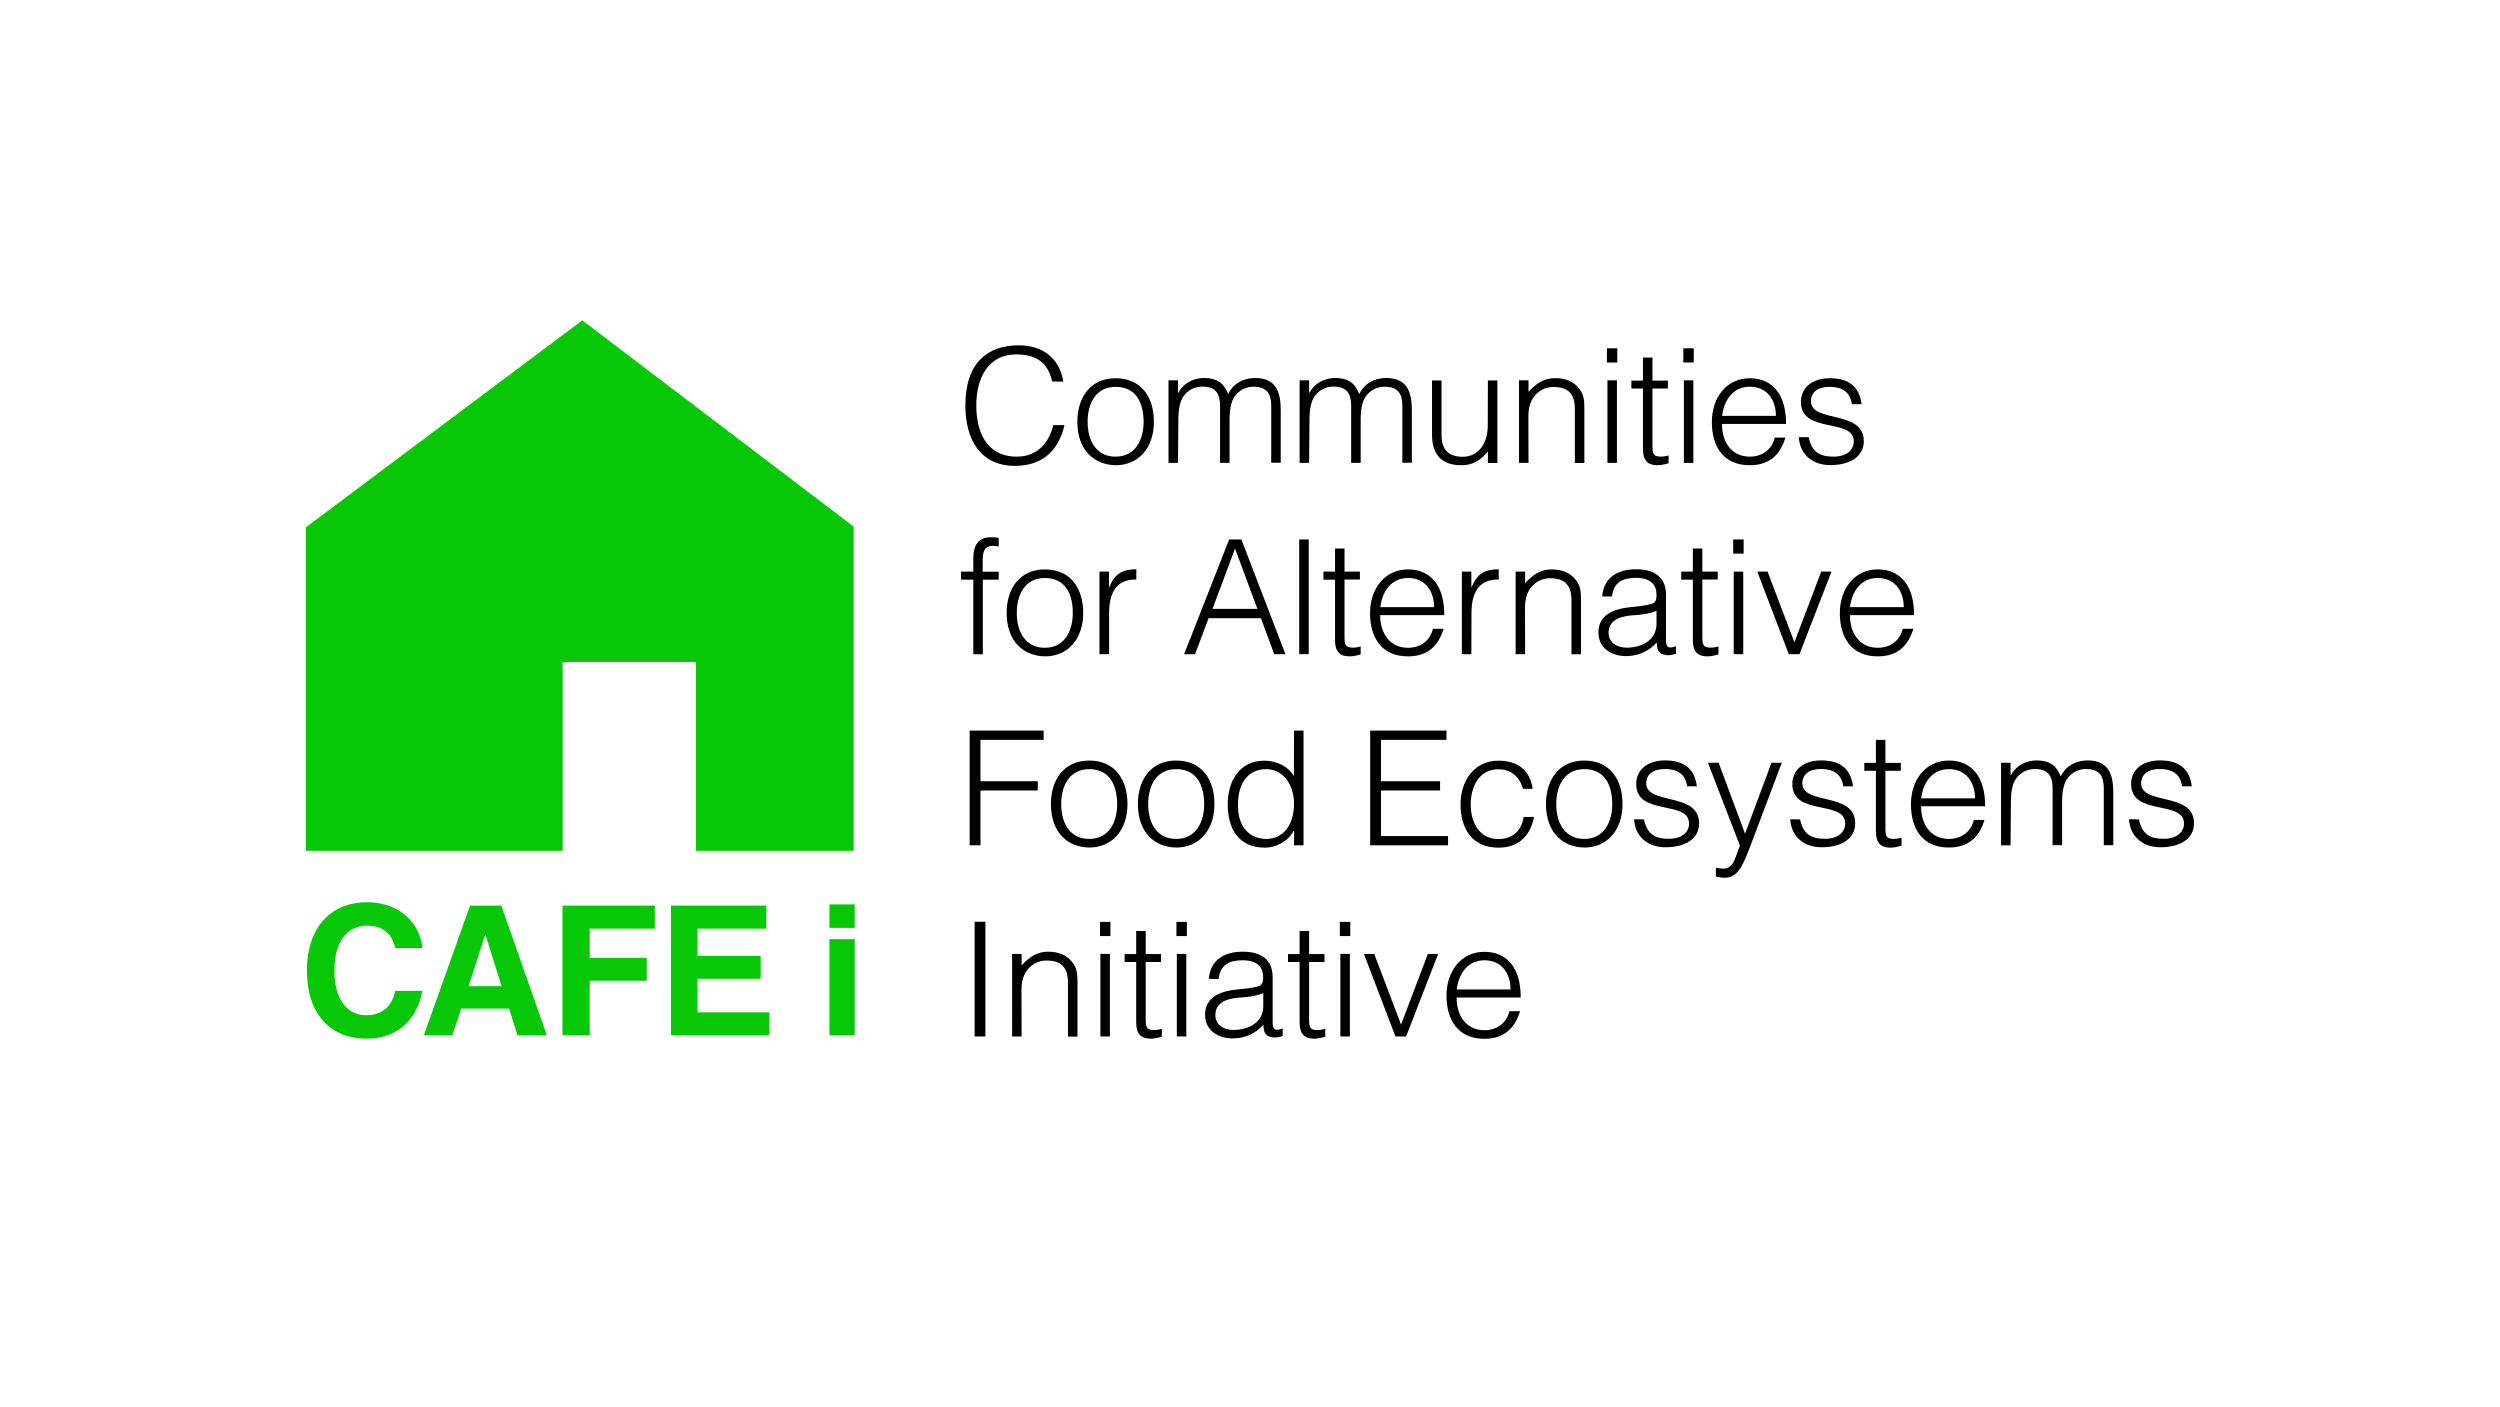
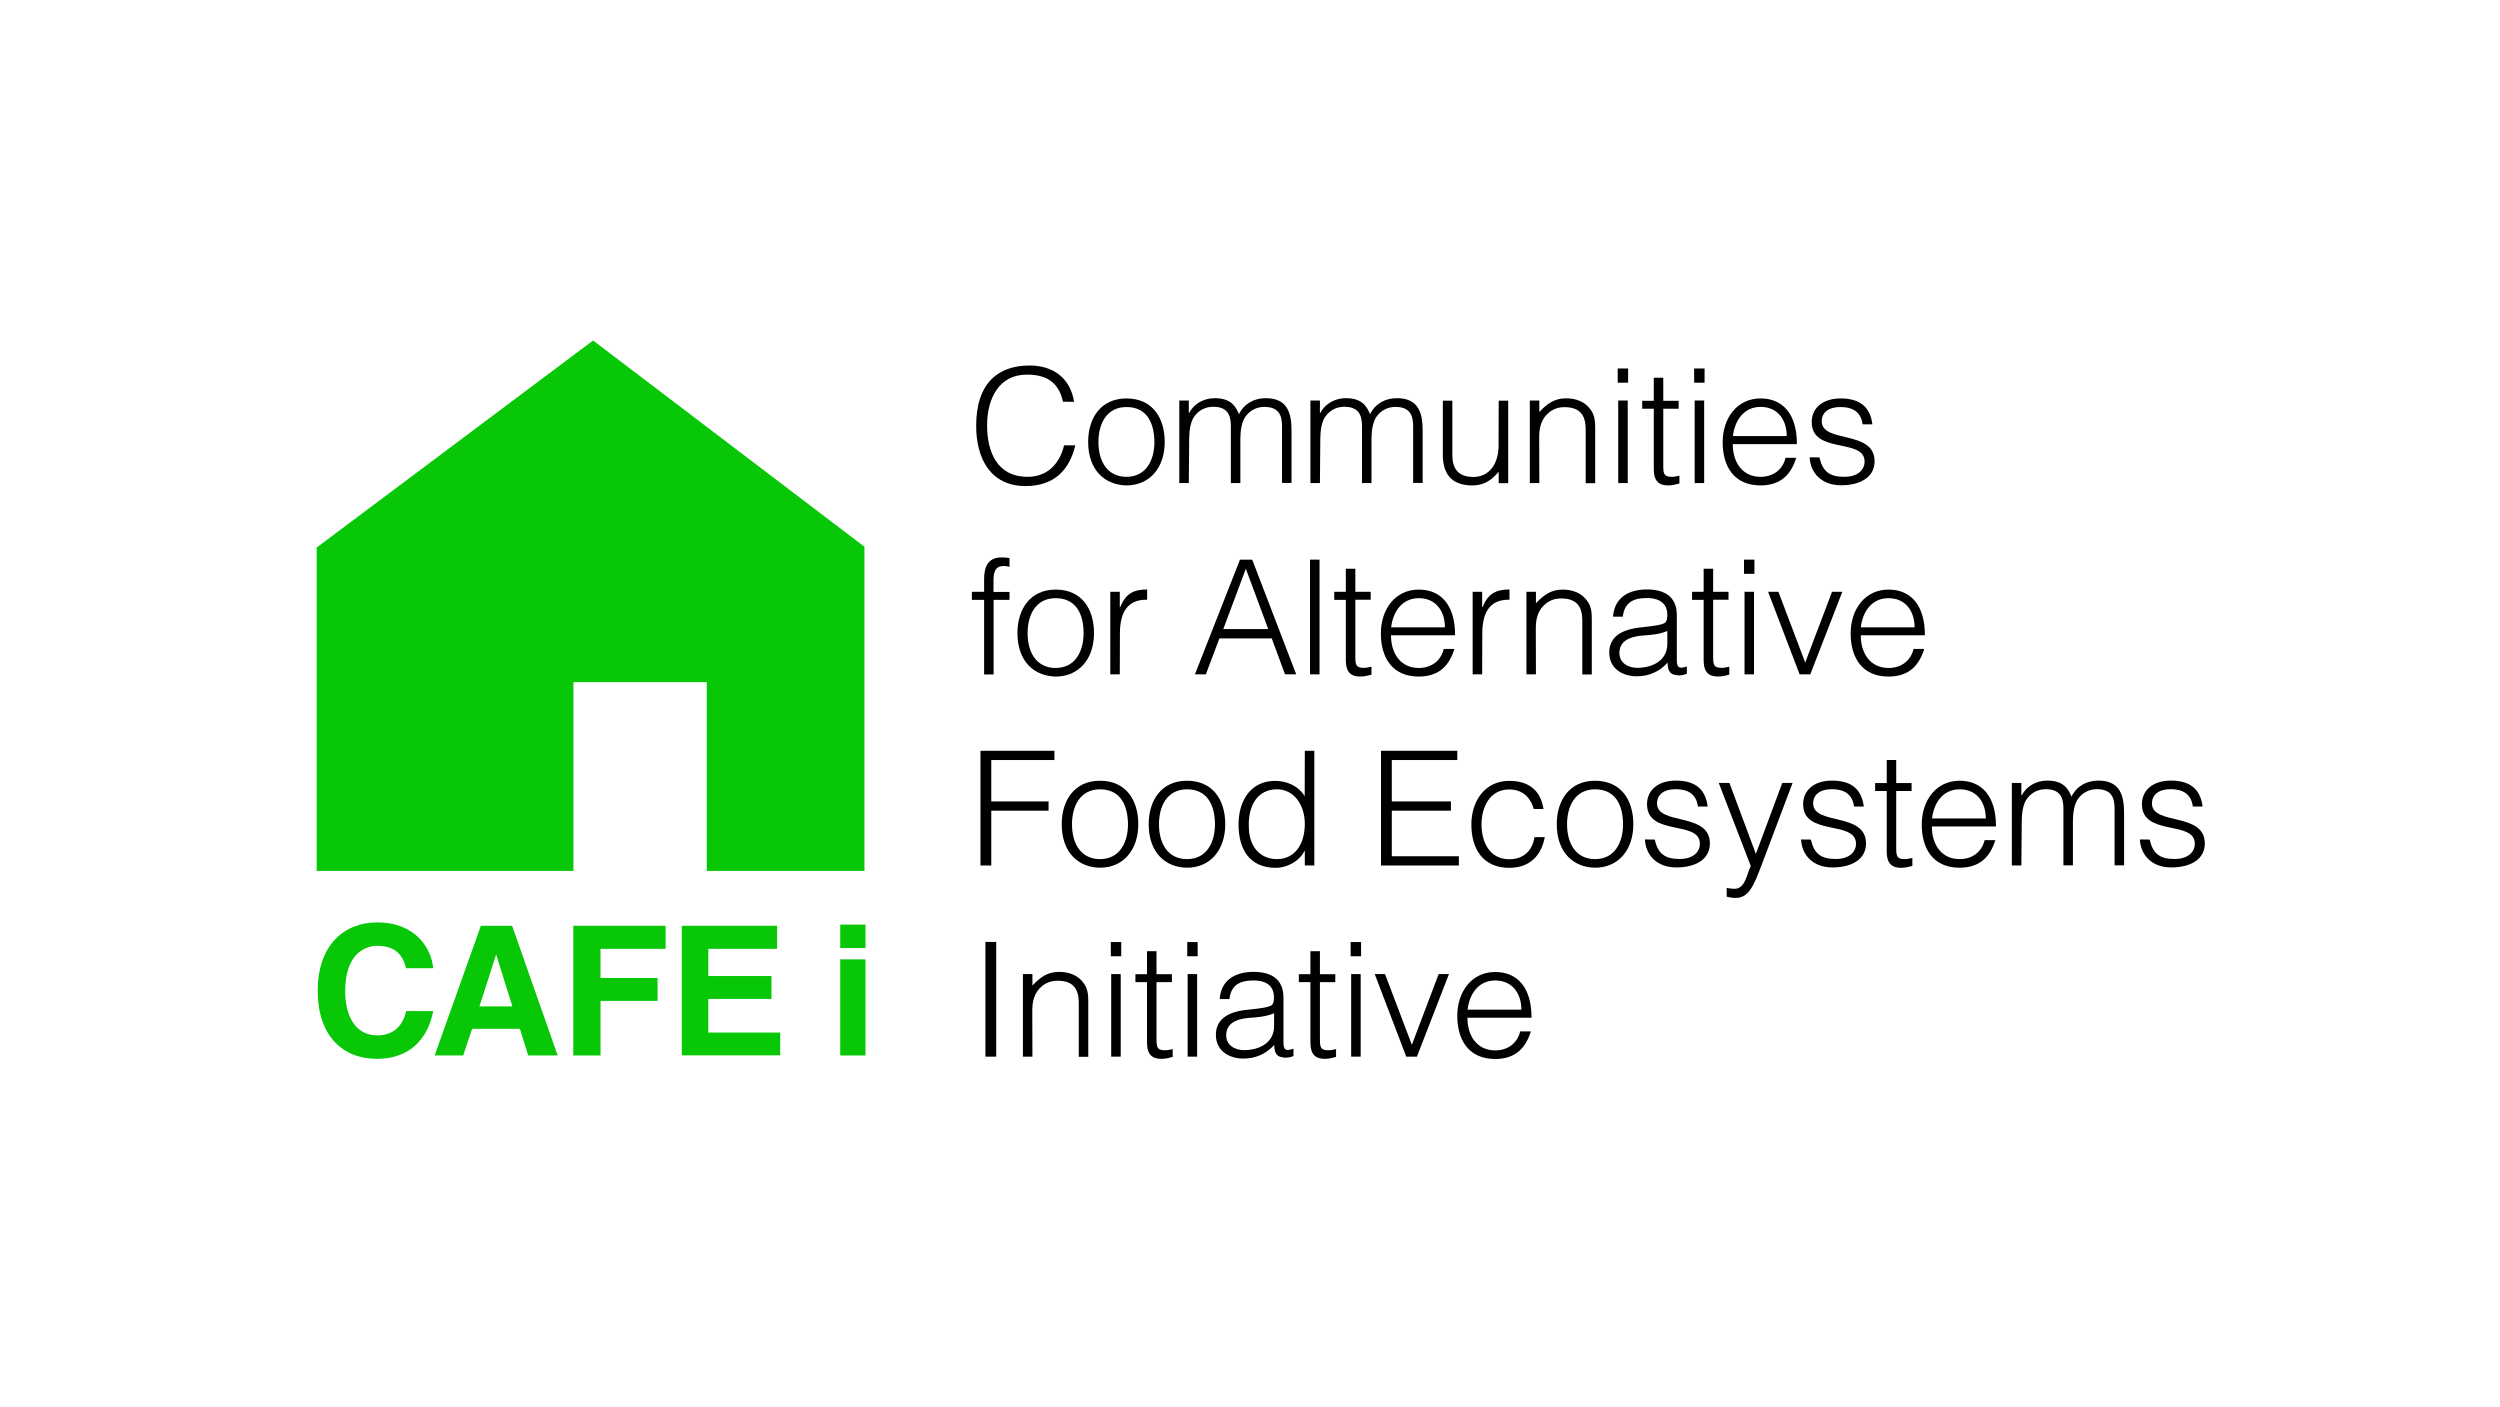
<svg xmlns="http://www.w3.org/2000/svg" enable-background="new 0 0 1920 1080" viewBox="0 0 1920 1080">
-   <path d="m808.1 293c-3.4-15-12.7-20.8-27.8-20.8-21.3 0-30.5 18.2-30.5 39 0 19.7 7.2 39.5 31.2 39.5 15.2 0 24.6-10.2 27.9-24.2h8.6c-3.9 17-14.6 31.3-38.1 31.3-27.2 0-38-21.4-38-46.3 0-33.6 17.7-46.3 41-46.3 18.1 0 31.3 9.6 34.2 27.9z" />
-   <path d="m827.4 323.9c0-18.4 9.8-33.4 29.4-33.4 19.9 0 29.4 14.8 29.4 33.4 0 20-11.7 33.4-29.4 33.4-16.2-.3-29.4-11.3-29.4-33.4zm29.4-26.8c-15.4 0-21.5 13.1-21.5 26.8 0 15.8 7.5 26.8 21.5 26.8 15.4 0 21.5-13.2 21.5-26.8-.2-15-6-26.8-21.5-26.8z" />
-   <path d="m904.7 355.5h-7.3v-63.4h7.3v9.5h.3c3.8-7.2 11.4-11.3 19.6-11.3 11.7 0 15.9 5.5 18.6 12.3 4.1-8.2 11.7-12.3 20.7-12.3 17.2 0 19.7 12.4 19.7 25.1v40h-7.3v-43.7c0-9.1-3.2-14.7-13.6-14.7-5.4 0-10.7 2.3-14.3 7.2-3.2 4.1-4.1 11.8-4.1 17.1v34.2h-7.3v-43.9c0-9.1-3.2-14.7-13.6-14.7-5.4 0-10.7 2.3-14.3 7.2-3.2 4.1-4.1 11.8-4.1 17.1z" />
-   <path d="m1005.4 355.5h-7.3v-63.4h7.3v9.5h.3c3.8-7.2 11.4-11.3 19.6-11.3 11.7 0 15.9 5.5 18.6 12.3 4.1-8.2 11.7-12.3 20.7-12.3 17.2 0 19.7 12.4 19.7 25.1v40h-7.3v-43.7c0-9.1-3.2-14.7-13.6-14.7-5.4 0-10.7 2.3-14.3 7.2-3.2 4.1-4.1 11.8-4.1 17.1v34.2h-7.3v-43.9c0-9.1-3.2-14.7-13.6-14.7-5.4 0-10.7 2.3-14.3 7.2-3.2 4.1-4.1 11.8-4.1 17.1z" />
-   <path d="m1142.7 292.2h7.3v63.4h-7.3v-8.8c-3.9 4.4-9.3 10.5-20.4 10.5-16.9 0-22.5-10.2-22.5-23.4v-41.7h7.3v41.7c0 10.9 4.8 16.9 16.2 16.9 12.1 0 19.3-10.1 19.3-24z" />
-   <path d="m1173.9 355.5h-7.3v-63.4h7.3v8.8c5.9-6.3 11.7-10.5 20.4-10.5 7.7 0 14.8 2.5 19.3 9.1 3.1 4.5 3.2 9.3 3.2 14.6v41.5h-7.3v-41.3c0-11.4-4.7-17.1-16.4-17.1-9.1 0-15.3 5.9-17.7 12.4-1.5 4.1-1.6 7.6-1.6 12z" />
-   <path d="m1234.1 278.4v-10.9h8v10.9zm.4 77.1v-63.4h7.3v63.4z" />
-   <path d="m1281.5 355.8c-1.7.4-4.9 1.5-8.5 1.5-7.2 0-11.2-3.2-11.2-12.6v-46.3h-8.9v-6.1h8.9v-17.7h7.3v17.7h11.8v6.1h-11.8v43.4c0 6.3.3 8.9 6.4 8.9 1.9 0 4.1-.4 6-.9z" />
-   <path d="m1292.8 278.4v-10.9h8v10.9zm.4 77.1v-63.4h7.3v63.4z" />
-   <path d="m1322.5 325.6c-.1 13.7 7.2 25.1 21.3 25.1 9.5 0 17-5.3 19.2-14.6h8.2c-3.7 12-11.2 21.2-27.4 21.2-20.3 0-29.1-14.5-29.1-33.2 0-18.4 11-33.6 29.1-33.6 17.4 0 28 12.4 27.9 35.1zm41.4-6.2c0-12.4-6.9-22.4-20-22.4-13 0-19.9 10.4-21.3 22.4z" />
-   <path d="m1389.1 335.8c2.3 10.9 7.9 14.9 19 14.9 10.7 0 15.6-5.6 15.6-11.7 0-18.4-40.6-5.4-40.6-30.4 0-10.5 8.2-18.1 22.2-18.1 13.7 0 22.6 5.6 24.4 19.9h-7.5c-1.3-9.8-7.9-13.3-17.1-13.3-9.3 0-14.3 4.4-14.3 10.9 0 17.2 40.6 6.4 40.6 30.8 0 12.1-10.9 18.4-25.8 18.4s-23.5-9.5-24.1-21.5z" />
-   <path d="m738.1 445.1v-6.1h9.4v-10c0-10.1 3.7-16.4 13.4-16.4 2.2 0 4.1.1 6.1.5v6.7c-1.5-.4-3.1-.6-4.4-.6-7.6 0-7.9 6.3-7.9 12v7.9h12.3v6.1h-12.2v57.3h-7.3v-57.3h-9.4z" />
-   <path d="m773.1 470.7c0-18.4 9.8-33.4 29.4-33.4 19.9 0 29.4 14.8 29.4 33.4 0 20-11.7 33.4-29.4 33.4-16.2-.3-29.4-11.2-29.4-33.4zm29.3-26.8c-15.4 0-21.5 13.1-21.5 26.8 0 15.8 7.5 26.8 21.5 26.8 15.4 0 21.5-13.2 21.5-26.8 0-14.9-6-26.8-21.5-26.8z" />
-   <path d="m851.7 502.4h-7.3v-63.4h7.3v11.8h.3c4.1-10.2 10.1-13.6 20.7-13.6v7.9c-16.5-.4-20.9 11.8-20.9 26v31.3z" />
-   <path d="m909.4 502.4 34.6-88.1h9.4l33.8 88.1h-8.6l-10.2-27.6h-40.2l-10.4 27.6zm21.8-34.8h34.5l-17.2-46.3z" />
-   <path d="m997.8 502.4v-88.1h7.3v88.1z" />
-   <path d="m1045 502.6c-1.7.4-4.9 1.5-8.5 1.5-7.2 0-11.2-3.2-11.2-12.6v-46.3h-8.9v-6.2h8.9v-17.7h7.3v17.7h11.8v6.1h-11.8v43.4c0 6.3.3 8.9 6.4 8.9 1.9 0 4.1-.4 6-.9z" />
-   <path d="m1060 472.4c-.1 13.7 7.2 25.1 21.3 25.1 9.5 0 17-5.3 19.2-14.6h8.2c-3.7 12-11.2 21.2-27.4 21.2-20.3 0-29.1-14.5-29.1-33.2 0-18.4 11-33.6 29.1-33.6 17.4 0 28 12.4 27.9 35.1zm41.4-6.1c0-12.4-6.9-22.4-20-22.4-13 0-19.9 10.4-21.3 22.4z" />
-   <path d="m1130 502.4h-7.3v-63.4h7.3v11.8h.3c4.1-10.2 10.1-13.6 20.7-13.6v7.9c-16.5-.4-20.9 11.8-20.9 26z" />
-   <path d="m1171.3 502.4h-7.3v-63.4h7.3v8.8c5.9-6.3 11.7-10.5 20.4-10.5 7.7 0 14.8 2.5 19.3 9.1 3.1 4.5 3.2 9.3 3.2 14.6v41.5h-7.3v-41.3c0-11.4-4.7-17.1-16.4-17.1-9.1 0-15.3 5.9-17.7 12.4-1.5 4.1-1.6 7.6-1.6 12z" />
-   <path d="m1259.9 465.4c2.6-.3 7.2-1 9.7-2.1s2.6-4.4 2.6-6.6c0-7.5-4.4-12.9-15.8-12.9-10.2 0-17.1 3.3-18.4 14.3h-7.5c1.1-14.9 12.3-20.9 26-20.9 12.9 0 23 5 23 19.7v34.5c0 5.7 1.5 7.1 7.7 4.9v5.7c-1.1.4-3.7 1.2-5.7 1.2-1.2 0-2.2-.1-3.3-.4-4.9-.7-5.7-5-5.8-9.4-6.1 6.9-14.5 10.5-23.6 10.5-11.1 0-21.2-6-21.2-18.2 0-10.7 7.3-17.1 22.2-19.1zm12.3 3.7c-6.3 2.6-12.6 3.1-19 3.5-11.1.9-17.8 4.9-17.8 13.4 0 7.7 6.7 11.4 13.7 11.4 11.7 0 23.1-5.6 23.1-18.4z" />
-   <path d="m1319.8 502.6c-1.7.4-4.9 1.5-8.5 1.5-7.2 0-11.2-3.2-11.2-12.6v-46.3h-8.9v-6.2h8.9v-17.7h7.3v17.7h11.8v6.1h-11.8v43.4c0 6.3.3 8.9 6.4 8.9 1.9 0 4.1-.4 6-.9z" />
-   <path d="m1331.1 425.2v-10.9h8v10.9zm.4 77.2v-63.4h7.3v63.4z" />
-   <path d="m1349.6 439h7.9l20.6 54.3 20.6-54.3h7.9l-24.6 63.4h-8.2z" />
-   <path d="m1420.8 472.4c-.1 13.7 7.2 25.1 21.3 25.1 9.5 0 17-5.3 19.2-14.6h8.2c-3.7 12-11.2 21.2-27.4 21.2-20.3 0-29.1-14.5-29.1-33.2 0-18.4 11-33.6 29.1-33.6 17.4 0 28 12.4 27.9 35.1zm41.3-6.1c0-12.4-6.9-22.4-20-22.4-13 0-19.9 10.4-21.3 22.4z" />
-   <path d="m744.7 649.2v-88.1h56.8v7.1h-48.5v31.8h44v7.1h-44v42.1z" />
-   <path d="m807.1 617.5c0-18.4 9.8-33.4 29.4-33.4 19.9 0 29.4 14.8 29.4 33.4 0 20-11.7 33.4-29.4 33.4-16.2-.2-29.4-11.2-29.4-33.4zm29.4-26.8c-15.4 0-21.5 13.1-21.5 26.8 0 15.8 7.5 26.8 21.5 26.8 15.4 0 21.5-13.2 21.5-26.8-.2-14.9-6-26.8-21.5-26.8z" />
-   <path d="m873.9 617.5c0-18.4 9.8-33.4 29.4-33.4 19.9 0 29.4 14.8 29.4 33.4 0 20-11.7 33.4-29.4 33.4-16.2-.2-29.4-11.2-29.4-33.4zm29.4-26.8c-15.4 0-21.5 13.1-21.5 26.8 0 15.8 7.5 26.8 21.5 26.8 15.4 0 21.5-13.2 21.5-26.8-.1-14.9-6-26.8-21.5-26.8z" />
-   <path d="m993.8 561.1h7.3v88.1h-7.3v-11.1h-.3c-4.2 8.3-13.9 12.9-22 12.9-20.4 0-28.6-14.6-28.6-33.3 0-17.7 8.9-33.5 28.2-33.5 8.9 0 18 4.1 22.6 11.8zm-21.4 29.6c-15.2 0-22.2 12.9-21.6 28.8.1 15.9 9.3 24.8 21.6 24.8 13.9 0 21.4-11.7 21.4-27 0-14.4-8.1-26.6-21.4-26.6z" />
-   <path d="m1052.3 649.2v-88.1h58.6v7.1h-50.3v31.8h45.4v7.1h-45.4v35h51.5v7.1z" />
-   <path d="m1169.6 605.8c-2.6-9.4-9.1-15-18.8-15-15 0-21.3 13.7-21.3 26.9 0 13.3 6.1 26.7 21.3 26.7 10.9 0 17.7-6.4 19.4-17h7.9c-2.6 14-11.4 23.6-27.3 23.6-20.2 0-29.1-14.6-29.1-33.3 0-17.7 10.2-33.5 29.1-33.5 14.6 0 24.1 7 26.3 21.6z" />
-   <path d="m1187.3 617.5c0-18.4 9.8-33.4 29.4-33.4 19.9 0 29.4 14.8 29.4 33.4 0 20-11.7 33.4-29.4 33.4-16.1-.2-29.4-11.2-29.4-33.4zm29.4-26.8c-15.4 0-21.5 13.1-21.5 26.8 0 15.8 7.5 26.8 21.5 26.8 15.4 0 21.5-13.2 21.5-26.8-.1-14.9-5.9-26.8-21.5-26.8z" />
-   <path d="m1262.6 629.3c2.3 10.9 7.9 14.9 19 14.9 10.7 0 15.6-5.6 15.6-11.7 0-18.4-40.6-5.4-40.6-30.4 0-10.5 8.2-18.1 22.2-18.1 13.7 0 22.6 5.6 24.4 19.9h-7.5c-1.3-9.8-7.9-13.3-17.1-13.3-9.3 0-14.3 4.4-14.3 10.9 0 17.2 40.6 6.4 40.6 30.8 0 12.1-10.9 18.4-25.8 18.4s-23.5-9.5-24.1-21.5z" />
-   <path d="m1317.8 666.4c1.9.4 4.1.7 6.1.7 8.3 0 9.5-12 12.4-17.5l-24.6-63.8h8.2l20.3 54.5 20.3-54.5h7.9l-23.6 62.5c-6 15.9-9.9 25.8-20 25.8-2.6 0-5-.4-7-.9z" />
-   <path d="m1382.5 629.3c2.3 10.9 7.9 14.9 19 14.9 10.7 0 15.6-5.6 15.6-11.7 0-18.4-40.6-5.4-40.6-30.4 0-10.5 8.2-18.1 22.2-18.1 13.7 0 22.6 5.6 24.4 19.9h-7.5c-1.3-9.8-7.9-13.3-17.1-13.3-9.3 0-14.3 4.4-14.3 10.9 0 17.2 40.6 6.4 40.6 30.8 0 12.1-10.9 18.4-25.8 18.4s-23.5-9.5-24.1-21.5z" />
-   <path d="m1460.4 649.5c-1.7.4-4.9 1.5-8.5 1.5-7.2 0-11.2-3.2-11.2-12.6v-46.4h-8.9v-6.1h8.9v-17.7h7.3v17.7h11.8v6.1h-11.8v43.4c0 6.3.3 8.9 6.4 8.9 1.9 0 4.1-.4 6-.9z" />
-   <path d="m1475.4 619.2c-.1 13.7 7.2 25.1 21.3 25.1 9.5 0 17-5.3 19.2-14.6h8.2c-3.7 12-11.2 21.2-27.4 21.2-20.3 0-29.1-14.5-29.1-33.2 0-18.4 11-33.6 29.1-33.6 17.4 0 28 12.4 27.9 35.1zm41.4-6.1c0-12.4-6.9-22.4-20-22.4-13 0-19.9 10.4-21.3 22.4z" />
-   <path d="m1544.1 649.2h-7.3v-63.4h7.3v9.5h.3c3.8-7.2 11.4-11.3 19.6-11.3 11.7 0 15.9 5.5 18.6 12.3 4.1-8.2 11.7-12.3 20.7-12.3 17.2 0 19.7 12.4 19.7 25.1v40h-7.3v-43.8c0-9.1-3.2-14.7-13.6-14.7-5.4 0-10.7 2.3-14.3 7.2-3.2 4.1-4.1 11.8-4.1 17.1v34.2h-7.3v-43.8c0-9.1-3.2-14.7-13.6-14.7-5.4 0-10.7 2.3-14.3 7.2-3.2 4.1-4.1 11.8-4.1 17.1z" />
-   <path d="m1642.7 629.3c2.3 10.9 7.9 14.9 19 14.9 10.7 0 15.6-5.6 15.6-11.7 0-18.4-40.6-5.4-40.6-30.4 0-10.5 8.2-18.1 22.2-18.1 13.7 0 22.6 5.6 24.4 19.9h-7.5c-1.3-9.8-7.9-13.3-17.1-13.3-9.3 0-14.3 4.4-14.3 10.9 0 17.2 40.6 6.4 40.6 30.8 0 12.1-10.9 18.4-25.8 18.4s-23.5-9.5-24.1-21.5z" />
-   <path d="m748.5 796v-88.1h8.3v88.1z" />
-   <path d="m784.6 796h-7.3v-63.4h7.3v8.8c5.9-6.3 11.7-10.5 20.4-10.5 7.7 0 14.8 2.5 19.3 9.1 3.1 4.5 3.2 9.3 3.2 14.6v41.5h-7.3v-41.3c0-11.4-4.7-17.1-16.4-17.1-9.1 0-15.3 5.9-17.7 12.4-1.5 4.1-1.6 7.6-1.6 12z" />
-   <path d="m844.8 718.8v-10.8h8v10.9h-8zm.3 77.2v-63.4h7.3v63.4z" />
-   <path d="m892.3 796.2c-1.7.4-4.9 1.5-8.5 1.5-7.2 0-11.2-3.2-11.2-12.6v-46.3h-8.9v-6.1h8.9v-17.7h7.3v17.7h11.8v6.1h-11.8v43.4c0 6.3.3 8.9 6.4 8.9 1.9 0 4.1-.4 6-.9z" />
-   <path d="m903.5 718.8v-10.8h8v10.9h-8zm.3 77.2v-63.4h7.3v63.4z" />
-   <path d="m957.8 759.1c2.6-.3 7.2-1 9.7-2.1s2.6-4.4 2.6-6.6c0-7.5-4.4-12.9-15.8-12.9-10.2 0-17.1 3.3-18.4 14.3h-7.5c1.1-14.9 12.3-20.9 26-20.9 12.9 0 23 5 23 19.7v34.4c0 5.7 1.5 7.1 7.7 4.9v5.7c-1.1.4-3.7 1.2-5.7 1.2-1.2 0-2.2-.1-3.3-.4-4.9-.7-5.7-5-5.8-9.4-6.1 6.9-14.5 10.5-23.6 10.5-11.1 0-21.2-6-21.2-18.2 0-10.7 7.3-17.1 22.2-19.1zm12.4 3.6c-6.3 2.6-12.6 3.1-19 3.5-11.1.9-17.8 4.9-17.8 13.4 0 7.7 6.7 11.4 13.7 11.4 11.7 0 23.1-5.6 23.1-18.4z" />
-   <path d="m1017.8 796.2c-1.7.4-4.9 1.5-8.5 1.5-7.2 0-11.2-3.2-11.2-12.6v-46.3h-8.9v-6.1h8.9v-17.7h7.3v17.7h11.8v6.1h-11.8v43.4c0 6.3.3 8.9 6.4 8.9 1.9 0 4.1-.4 6-.9z" />
-   <path d="m1029 718.8v-10.8h8v10.9h-8zm.4 77.2v-63.4h7.3v63.4z" />
-   <path d="m1047.5 732.6h7.9l20.6 54.3 20.6-54.3h7.9l-24.6 63.4h-8.2z" />
-   <path d="m1118.7 766.1c-.1 13.7 7.2 25.1 21.3 25.1 9.5 0 17-5.3 19.2-14.6h8.2c-3.7 12-11.2 21.2-27.4 21.2-20.3 0-29.1-14.5-29.1-33.2 0-18.4 11-33.6 29.1-33.6 17.4 0 28 12.4 27.9 35.1zm41.4-6.2c0-12.4-6.9-22.4-20-22.4-13 0-19.9 10.4-21.3 22.4z" />
+   <path d="m816.4 308.5c-3.4-15-12.7-20.8-27.8-20.8-21.3 0-30.5 18.2-30.5 39 0 19.7 7.2 39.5 31.2 39.5 15.2 0 24.6-10.2 27.9-24.2h8.6c-3.9 17-14.6 31.3-38.1 31.3-27.2 0-38-21.4-38-46.3 0-33.6 17.7-46.3 41-46.3 18.1 0 31.3 9.6 34.2 27.9z" />
+   <path d="m835.7 339.4c0-18.4 9.8-33.4 29.4-33.4 19.9 0 29.4 14.8 29.4 33.4 0 20-11.7 33.4-29.4 33.4-16.2-.3-29.4-11.3-29.4-33.4zm29.4-26.8c-15.4 0-21.5 13.1-21.5 26.8 0 15.8 7.5 26.8 21.5 26.8 15.4 0 21.5-13.2 21.5-26.8-.2-15-6-26.8-21.5-26.8z" />
+   <path d="m913 371h-7.3v-63.4h7.3v9.5h.3c3.8-7.2 11.4-11.3 19.6-11.3 11.7 0 15.9 5.5 18.6 12.3 4.1-8.2 11.7-12.3 20.7-12.3 17.2 0 19.7 12.4 19.7 25.1v40h-7.3v-43.7c0-9.1-3.2-14.7-13.6-14.7-5.4 0-10.7 2.3-14.3 7.2-3.2 4.1-4.1 11.8-4.1 17.1v34.2h-7.3v-43.9c0-9.1-3.2-14.7-13.6-14.7-5.4 0-10.7 2.3-14.3 7.2-3.2 4.1-4.1 11.8-4.1 17.1z" />
+   <path d="m1013.7 371h-7.3v-63.4h7.3v9.5h.3c3.8-7.2 11.4-11.3 19.6-11.3 11.7 0 15.9 5.5 18.6 12.3 4.1-8.2 11.7-12.3 20.7-12.3 17.2 0 19.7 12.4 19.7 25.1v40h-7.3v-43.7c0-9.1-3.2-14.7-13.6-14.7-5.4 0-10.7 2.3-14.3 7.2-3.2 4.1-4.1 11.8-4.1 17.1v34.2h-7.3v-43.9c0-9.1-3.2-14.7-13.6-14.7-5.4 0-10.7 2.3-14.3 7.2-3.2 4.1-4.1 11.8-4.1 17.1z" />
+   <path d="m1151 307.7h7.3v63.4h-7.3v-8.8c-3.9 4.4-9.3 10.5-20.4 10.5-16.9 0-22.5-10.2-22.5-23.4v-41.7h7.3v41.7c0 10.9 4.8 16.9 16.2 16.9 12.1 0 19.3-10.1 19.3-24z" />
+   <path d="m1182.2 371h-7.3v-63.4h7.3v8.8c5.9-6.3 11.7-10.5 20.4-10.5 7.7 0 14.8 2.5 19.3 9.1 3.1 4.5 3.2 9.3 3.2 14.6v41.5h-7.3v-41.3c0-11.4-4.7-17.1-16.4-17.1-9.1 0-15.3 5.9-17.7 12.4-1.5 4.1-1.6 7.6-1.6 12z" />
+   <path d="m1242.4 293.9v-10.9h8v10.9zm.4 77.1v-63.4h7.3v63.4z" />
+   <path d="m1289.8 371.3c-1.7.4-4.9 1.5-8.5 1.5-7.2 0-11.2-3.2-11.2-12.6v-46.3h-8.9v-6.1h8.9v-17.7h7.3v17.7h11.8v6.1h-11.8v43.4c0 6.3.3 8.9 6.4 8.9 1.9 0 4.1-.4 6-.9z" />
+   <path d="m1301.1 293.9v-10.9h8v10.9zm.4 77.1v-63.4h7.3v63.4z" />
+   <path d="m1330.8 341.1c-.1 13.7 7.2 25.1 21.3 25.1 9.5 0 17-5.3 19.2-14.6h8.2c-3.7 12-11.2 21.2-27.4 21.2-20.3 0-29.1-14.5-29.1-33.2 0-18.4 11-33.6 29.1-33.6 17.4 0 28 12.4 27.9 35.1zm41.4-6.2c0-12.4-6.9-22.4-20-22.4-13 0-19.9 10.4-21.3 22.4z" />
+   <path d="m1397.4 351.3c2.3 10.9 7.9 14.9 19 14.9 10.7 0 15.6-5.6 15.6-11.7 0-18.4-40.6-5.4-40.6-30.4 0-10.5 8.2-18.1 22.2-18.1 13.7 0 22.6 5.6 24.4 19.9h-7.5c-1.3-9.8-7.9-13.3-17.1-13.3-9.3 0-14.3 4.4-14.3 10.9 0 17.2 40.6 6.4 40.6 30.8 0 12.1-10.9 18.4-25.8 18.4s-23.5-9.5-24.1-21.5z" />
+   <path d="m746.4 460.6v-6.1h9.4v-10c0-10.1 3.7-16.4 13.4-16.4 2.2 0 4.1.1 6.1.5v6.7c-1.5-.4-3.1-.6-4.4-.6-7.6 0-7.9 6.3-7.9 12v7.9h12.3v6.1h-12.2v57.3h-7.3v-57.3h-9.4z" />
+   <path d="m781.4 486.2c0-18.4 9.8-33.4 29.4-33.4 19.9 0 29.4 14.8 29.4 33.4 0 20-11.7 33.4-29.4 33.4-16.2-.3-29.4-11.2-29.4-33.4zm29.3-26.8c-15.4 0-21.5 13.1-21.5 26.8 0 15.8 7.5 26.8 21.5 26.8 15.4 0 21.5-13.2 21.5-26.8 0-14.9-6-26.8-21.5-26.8z" />
+   <path d="m860 517.9h-7.3v-63.4h7.3v11.8h.3c4.1-10.2 10.1-13.6 20.7-13.6v7.9c-16.5-.4-20.9 11.8-20.9 26z" />
+   <path d="m917.7 517.9 34.6-88.1h9.4l33.8 88.1h-8.6l-10.2-27.6h-40.2l-10.4 27.6zm21.8-34.8h34.5l-17.2-46.3z" />
+   <path d="m1006.1 517.9v-88.1h7.3v88.1z" />
+   <path d="m1053.3 518.1c-1.7.4-4.9 1.5-8.5 1.5-7.2 0-11.2-3.2-11.2-12.6v-46.3h-8.9v-6.2h8.9v-17.7h7.3v17.7h11.8v6.1h-11.8v43.4c0 6.3.3 8.9 6.4 8.9 1.9 0 4.1-.4 6-.9z" />
+   <path d="m1068.3 487.9c-.1 13.7 7.2 25.1 21.3 25.1 9.5 0 17-5.3 19.2-14.6h8.2c-3.7 12-11.2 21.2-27.4 21.2-20.3 0-29.1-14.5-29.1-33.2 0-18.4 11-33.6 29.1-33.6 17.4 0 28 12.4 27.9 35.1zm41.4-6.1c0-12.4-6.9-22.4-20-22.4-13 0-19.9 10.4-21.3 22.4z" />
+   <path d="m1138.3 517.9h-7.3v-63.4h7.3v11.8h.3c4.1-10.2 10.1-13.6 20.7-13.6v7.9c-16.5-.4-20.9 11.8-20.9 26z" />
+   <path d="m1179.6 517.9h-7.3v-63.4h7.3v8.8c5.9-6.3 11.7-10.5 20.4-10.5 7.7 0 14.8 2.5 19.3 9.1 3.1 4.5 3.2 9.3 3.2 14.6v41.5h-7.3v-41.3c0-11.4-4.7-17.1-16.4-17.1-9.1 0-15.3 5.9-17.7 12.4-1.5 4.1-1.6 7.6-1.6 12z" />
+   <path d="m1268.2 480.9c2.6-.3 7.2-1 9.7-2.1s2.6-4.4 2.6-6.6c0-7.5-4.4-12.9-15.8-12.9-10.2 0-17.1 3.3-18.4 14.3h-7.5c1.1-14.9 12.3-20.9 26-20.9 12.9 0 23 5 23 19.7v34.5c0 5.7 1.5 7.1 7.7 4.9v5.7c-1.1.4-3.7 1.2-5.7 1.2-1.2 0-2.2-.1-3.3-.4-4.9-.7-5.7-5-5.8-9.4-6.1 6.9-14.5 10.5-23.6 10.5-11.1 0-21.2-6-21.2-18.2 0-10.7 7.3-17.1 22.2-19.1zm12.3 3.7c-6.3 2.6-12.6 3.1-19 3.5-11.1.9-17.8 4.9-17.8 13.4 0 7.7 6.7 11.4 13.7 11.4 11.7 0 23.1-5.6 23.1-18.4z" />
+   <path d="m1328.1 518.1c-1.7.4-4.9 1.5-8.5 1.5-7.2 0-11.2-3.2-11.2-12.6v-46.3h-8.9v-6.2h8.9v-17.7h7.3v17.7h11.8v6.1h-11.8v43.4c0 6.3.3 8.9 6.4 8.9 1.9 0 4.1-.4 6-.9z" />
+   <path d="m1339.4 440.7v-10.9h8v10.9zm.4 77.2v-63.4h7.3v63.4z" />
+   <path d="m1357.9 454.5h7.9l20.6 54.3 20.6-54.3h7.9l-24.6 63.4h-8.2z" />
+   <path d="m1429.1 487.9c-.1 13.7 7.2 25.1 21.3 25.1 9.5 0 17-5.3 19.2-14.6h8.2c-3.7 12-11.2 21.2-27.4 21.2-20.3 0-29.1-14.5-29.1-33.2 0-18.4 11-33.6 29.1-33.6 17.4 0 28 12.4 27.9 35.1zm41.3-6.1c0-12.4-6.9-22.4-20-22.4-13 0-19.9 10.4-21.3 22.4z" />
+   <path d="m753 664.7v-88.1h56.8v7.1h-48.5v31.8h44v7.1h-44v42.1z" />
+   <path d="m815.4 633c0-18.4 9.8-33.4 29.4-33.4 19.9 0 29.4 14.8 29.4 33.4 0 20-11.7 33.4-29.4 33.4-16.2-.2-29.4-11.2-29.4-33.4zm29.4-26.8c-15.4 0-21.5 13.1-21.5 26.8 0 15.8 7.5 26.8 21.5 26.8 15.4 0 21.5-13.2 21.5-26.8-.2-14.9-6-26.8-21.5-26.8z" />
+   <path d="m882.2 633c0-18.4 9.8-33.4 29.4-33.4 19.9 0 29.4 14.8 29.4 33.4 0 20-11.7 33.4-29.4 33.4-16.2-.2-29.4-11.2-29.4-33.4zm29.4-26.8c-15.4 0-21.5 13.1-21.5 26.8 0 15.8 7.5 26.8 21.5 26.8 15.4 0 21.5-13.2 21.5-26.8-.1-14.9-6-26.8-21.5-26.8z" />
+   <path d="m1002.1 576.6h7.3v88.1h-7.3v-11.1h-.3c-4.2 8.3-13.9 12.9-22 12.9-20.4 0-28.6-14.6-28.6-33.3 0-17.7 8.9-33.5 28.2-33.5 8.9 0 18 4.1 22.6 11.8zm-21.4 29.6c-15.2 0-22.2 12.9-21.6 28.8.1 15.9 9.3 24.8 21.6 24.8 13.9 0 21.4-11.7 21.4-27 0-14.4-8.1-26.6-21.4-26.6z" />
+   <path d="m1060.6 664.7v-88.1h58.6v7.1h-50.3v31.8h45.4v7.1h-45.4v35h51.5v7.1z" />
+   <path d="m1177.9 621.3c-2.6-9.4-9.1-15-18.8-15-15 0-21.3 13.7-21.3 26.9 0 13.3 6.1 26.7 21.3 26.7 10.9 0 17.7-6.4 19.4-17h7.9c-2.6 14-11.4 23.6-27.3 23.6-20.2 0-29.1-14.6-29.1-33.3 0-17.7 10.2-33.5 29.1-33.5 14.6 0 24.1 7 26.3 21.6z" />
+   <path d="m1195.6 633c0-18.4 9.8-33.4 29.4-33.4 19.9 0 29.4 14.8 29.4 33.4 0 20-11.7 33.4-29.4 33.4-16.1-.2-29.4-11.2-29.4-33.4zm29.4-26.8c-15.4 0-21.5 13.1-21.5 26.8 0 15.8 7.5 26.8 21.5 26.8 15.4 0 21.5-13.2 21.5-26.8-.1-14.9-5.9-26.8-21.5-26.8z" />
+   <path d="m1270.9 644.8c2.3 10.9 7.9 14.9 19 14.9 10.7 0 15.6-5.6 15.6-11.7 0-18.4-40.6-5.4-40.6-30.4 0-10.5 8.2-18.1 22.2-18.1 13.7 0 22.6 5.6 24.4 19.9h-7.5c-1.3-9.8-7.9-13.3-17.1-13.3-9.3 0-14.3 4.4-14.3 10.9 0 17.2 40.6 6.4 40.6 30.8 0 12.1-10.9 18.4-25.8 18.4s-23.5-9.5-24.1-21.5z" />
+   <path d="m1326.1 681.9c1.9.4 4.1.7 6.1.7 8.3 0 9.5-12 12.4-17.5l-24.6-63.8h8.2l20.3 54.5 20.3-54.5h7.9l-23.6 62.5c-6 15.9-9.9 25.8-20 25.8-2.6 0-5-.4-7-.9z" />
+   <path d="m1390.8 644.8c2.3 10.9 7.9 14.9 19 14.9 10.7 0 15.6-5.6 15.6-11.7 0-18.4-40.6-5.4-40.6-30.4 0-10.5 8.2-18.1 22.2-18.1 13.7 0 22.6 5.6 24.4 19.9h-7.5c-1.3-9.8-7.9-13.3-17.1-13.3-9.3 0-14.3 4.4-14.3 10.9 0 17.2 40.6 6.4 40.6 30.8 0 12.1-10.9 18.4-25.8 18.4s-23.5-9.5-24.1-21.5z" />
+   <path d="m1468.7 665c-1.7.4-4.9 1.5-8.5 1.5-7.2 0-11.2-3.2-11.2-12.6v-46.4h-8.9v-6.1h8.9v-17.7h7.3v17.7h11.8v6.1h-11.8v43.4c0 6.3.3 8.9 6.4 8.9 1.9 0 4.1-.4 6-.9z" />
+   <path d="m1483.7 634.7c-.1 13.7 7.2 25.1 21.3 25.1 9.5 0 17-5.3 19.2-14.6h8.2c-3.7 12-11.2 21.2-27.4 21.2-20.3 0-29.1-14.5-29.1-33.2 0-18.4 11-33.6 29.1-33.6 17.4 0 28 12.4 27.9 35.1zm41.4-6.1c0-12.4-6.9-22.4-20-22.4-13 0-19.9 10.4-21.3 22.4z" />
+   <path d="m1552.4 664.7h-7.3v-63.4h7.3v9.5h.3c3.8-7.2 11.4-11.3 19.6-11.3 11.7 0 15.9 5.5 18.6 12.3 4.1-8.2 11.7-12.3 20.7-12.3 17.2 0 19.7 12.4 19.7 25.1v40h-7.3v-43.8c0-9.1-3.2-14.7-13.6-14.7-5.4 0-10.7 2.3-14.3 7.2-3.2 4.1-4.1 11.8-4.1 17.1v34.2h-7.3v-43.8c0-9.1-3.2-14.7-13.6-14.7-5.4 0-10.7 2.3-14.3 7.2-3.2 4.1-4.1 11.8-4.1 17.1z" />
+   <path d="m1651 644.8c2.3 10.9 7.9 14.9 19 14.9 10.7 0 15.6-5.6 15.6-11.7 0-18.4-40.6-5.4-40.6-30.4 0-10.5 8.2-18.1 22.2-18.1 13.7 0 22.6 5.6 24.4 19.9h-7.5c-1.3-9.8-7.9-13.3-17.1-13.3-9.3 0-14.3 4.4-14.3 10.9 0 17.2 40.6 6.4 40.6 30.8 0 12.1-10.9 18.4-25.8 18.4s-23.5-9.5-24.1-21.5z" />
+   <path d="m756.8 811.5v-88.1h8.3v88.1z" />
+   <path d="m792.9 811.5h-7.3v-63.4h7.3v8.8c5.9-6.3 11.7-10.5 20.4-10.5 7.7 0 14.8 2.5 19.3 9.1 3.1 4.5 3.2 9.3 3.2 14.6v41.5h-7.3v-41.3c0-11.4-4.7-17.1-16.4-17.1-9.1 0-15.3 5.9-17.7 12.4-1.5 4.1-1.6 7.6-1.6 12z" />
+   <path d="m853.1 734.3v-10.8h8v10.9h-8zm.3 77.2v-63.4h7.3v63.4z" />
+   <path d="m900.6 811.7c-1.7.4-4.9 1.5-8.5 1.5-7.2 0-11.2-3.2-11.2-12.6v-46.3h-8.9v-6.1h8.9v-17.7h7.3v17.7h11.8v6.1h-11.8v43.4c0 6.3.3 8.9 6.4 8.9 1.9 0 4.1-.4 6-.9z" />
+   <path d="m911.8 734.3v-10.8h8v10.9h-8zm.3 77.2v-63.4h7.3v63.4z" />
+   <path d="m966.1 774.6c2.6-.3 7.2-1 9.7-2.1s2.6-4.4 2.6-6.6c0-7.5-4.4-12.9-15.8-12.9-10.2 0-17.1 3.3-18.4 14.3h-7.5c1.1-14.9 12.3-20.9 26-20.9 12.9 0 23 5 23 19.7v34.4c0 5.7 1.5 7.1 7.7 4.9v5.7c-1.1.4-3.7 1.2-5.7 1.2-1.2 0-2.2-.1-3.3-.4-4.9-.7-5.7-5-5.8-9.4-6.1 6.9-14.5 10.5-23.6 10.5-11.1 0-21.2-6-21.2-18.2 0-10.7 7.3-17.1 22.2-19.1zm12.4 3.6c-6.3 2.6-12.6 3.1-19 3.5-11.1.9-17.8 4.9-17.8 13.4 0 7.7 6.7 11.4 13.7 11.4 11.7 0 23.1-5.6 23.1-18.4z" />
+   <path d="m1026.1 811.7c-1.7.4-4.9 1.5-8.5 1.5-7.2 0-11.2-3.2-11.2-12.6v-46.3h-8.9v-6.1h8.9v-17.7h7.3v17.7h11.8v6.1h-11.8v43.4c0 6.3.3 8.9 6.4 8.9 1.9 0 4.1-.4 6-.9z" />
+   <path d="m1037.3 734.3v-10.8h8v10.9h-8zm.4 77.2v-63.4h7.3v63.4z" />
+   <path d="m1055.8 748.1h7.9l20.6 54.3 20.6-54.3h7.9l-24.6 63.4h-8.2z" />
+   <path d="m1127 781.6c-.1 13.7 7.2 25.1 21.3 25.1 9.5 0 17-5.3 19.2-14.6h8.2c-3.7 12-11.2 21.2-27.4 21.2-20.3 0-29.1-14.5-29.1-33.2 0-18.4 11-33.6 29.1-33.6 17.4 0 28 12.4 27.9 35.1zm41.4-6.2c0-12.4-6.9-22.4-20-22.4-13 0-19.9 10.4-21.3 22.4z" />
  <g fill="#07c707">
-     <path d="m303.6 728.1c-1.7-6-4.9-17.2-22.1-17.2-10 0-24.7 6.6-24.7 34.8 0 17.9 7.1 34 24.7 34 11.5 0 19.5-6.5 22.1-18.7h20.8c-4.1 21.6-18.3 36.7-43.2 36.7-26.5 0-45.5-17.9-45.5-52.3 0-34.8 20.1-52.5 45.7-52.5 29.8 0 41.8 20.5 43 35.2z" />
-     <path d="m347.4 795.1h-21.9l35.5-99.6h24l35 99.6h-22.6l-6.4-20.5h-36.7zm12.5-37.7h25.3l-12.3-39.4h-.3z" />
-     <path d="m452.8 795.1h-20.8v-99.6h70.9v17.7h-50v22.4h43.8v17.6h-43.8v41.9z" />
-     <path d="m588.5 713.2h-52.8v20.9h48.5v17.6h-48.5v25.8h55.2v17.5h-75.6v-99.5h73.2z" />
-     <path d="m656.4 712.6h-19.4v-18h19.4zm0 8.7v73.8h-19.4v-73.8z" />
-     <path d="m447.2 246-212.3 159v248.4h197.2v-145h102.4v145h121.1v-249z" />
+     <path d="m311.9 743.6c-1.7-6-4.9-17.2-22.1-17.2-10 0-24.7 6.6-24.7 34.8 0 17.9 7.1 34 24.7 34 11.5 0 19.5-6.5 22.1-18.7h20.8c-4.1 21.6-18.3 36.7-43.2 36.7-26.5 0-45.5-17.9-45.5-52.3 0-34.8 20.1-52.5 45.7-52.5 29.8 0 41.8 20.5 43 35.2z" />
+     <path d="m355.7 810.6h-21.9l35.5-99.6h24l35 99.6h-22.6l-6.4-20.5h-36.7zm12.5-37.7h25.3l-12.3-39.4h-.3z" />
+     <path d="m461.1 810.6h-20.8v-99.6h70.9v17.7h-50v22.4h43.8v17.6h-43.8v41.9z" />
+     <path d="m596.8 728.7h-52.8v20.9h48.5v17.6h-48.5v25.8h55.2v17.5h-75.6v-99.5h73.2z" />
+     <path d="m664.7 728.1h-19.4v-18h19.4zm0 8.7v73.8h-19.4v-73.8z" />
+     <path d="m455.5 261.5-212.3 159v248.4h197.2v-145h102.4v145h121.1v-249z" />
  </g>
</svg>
